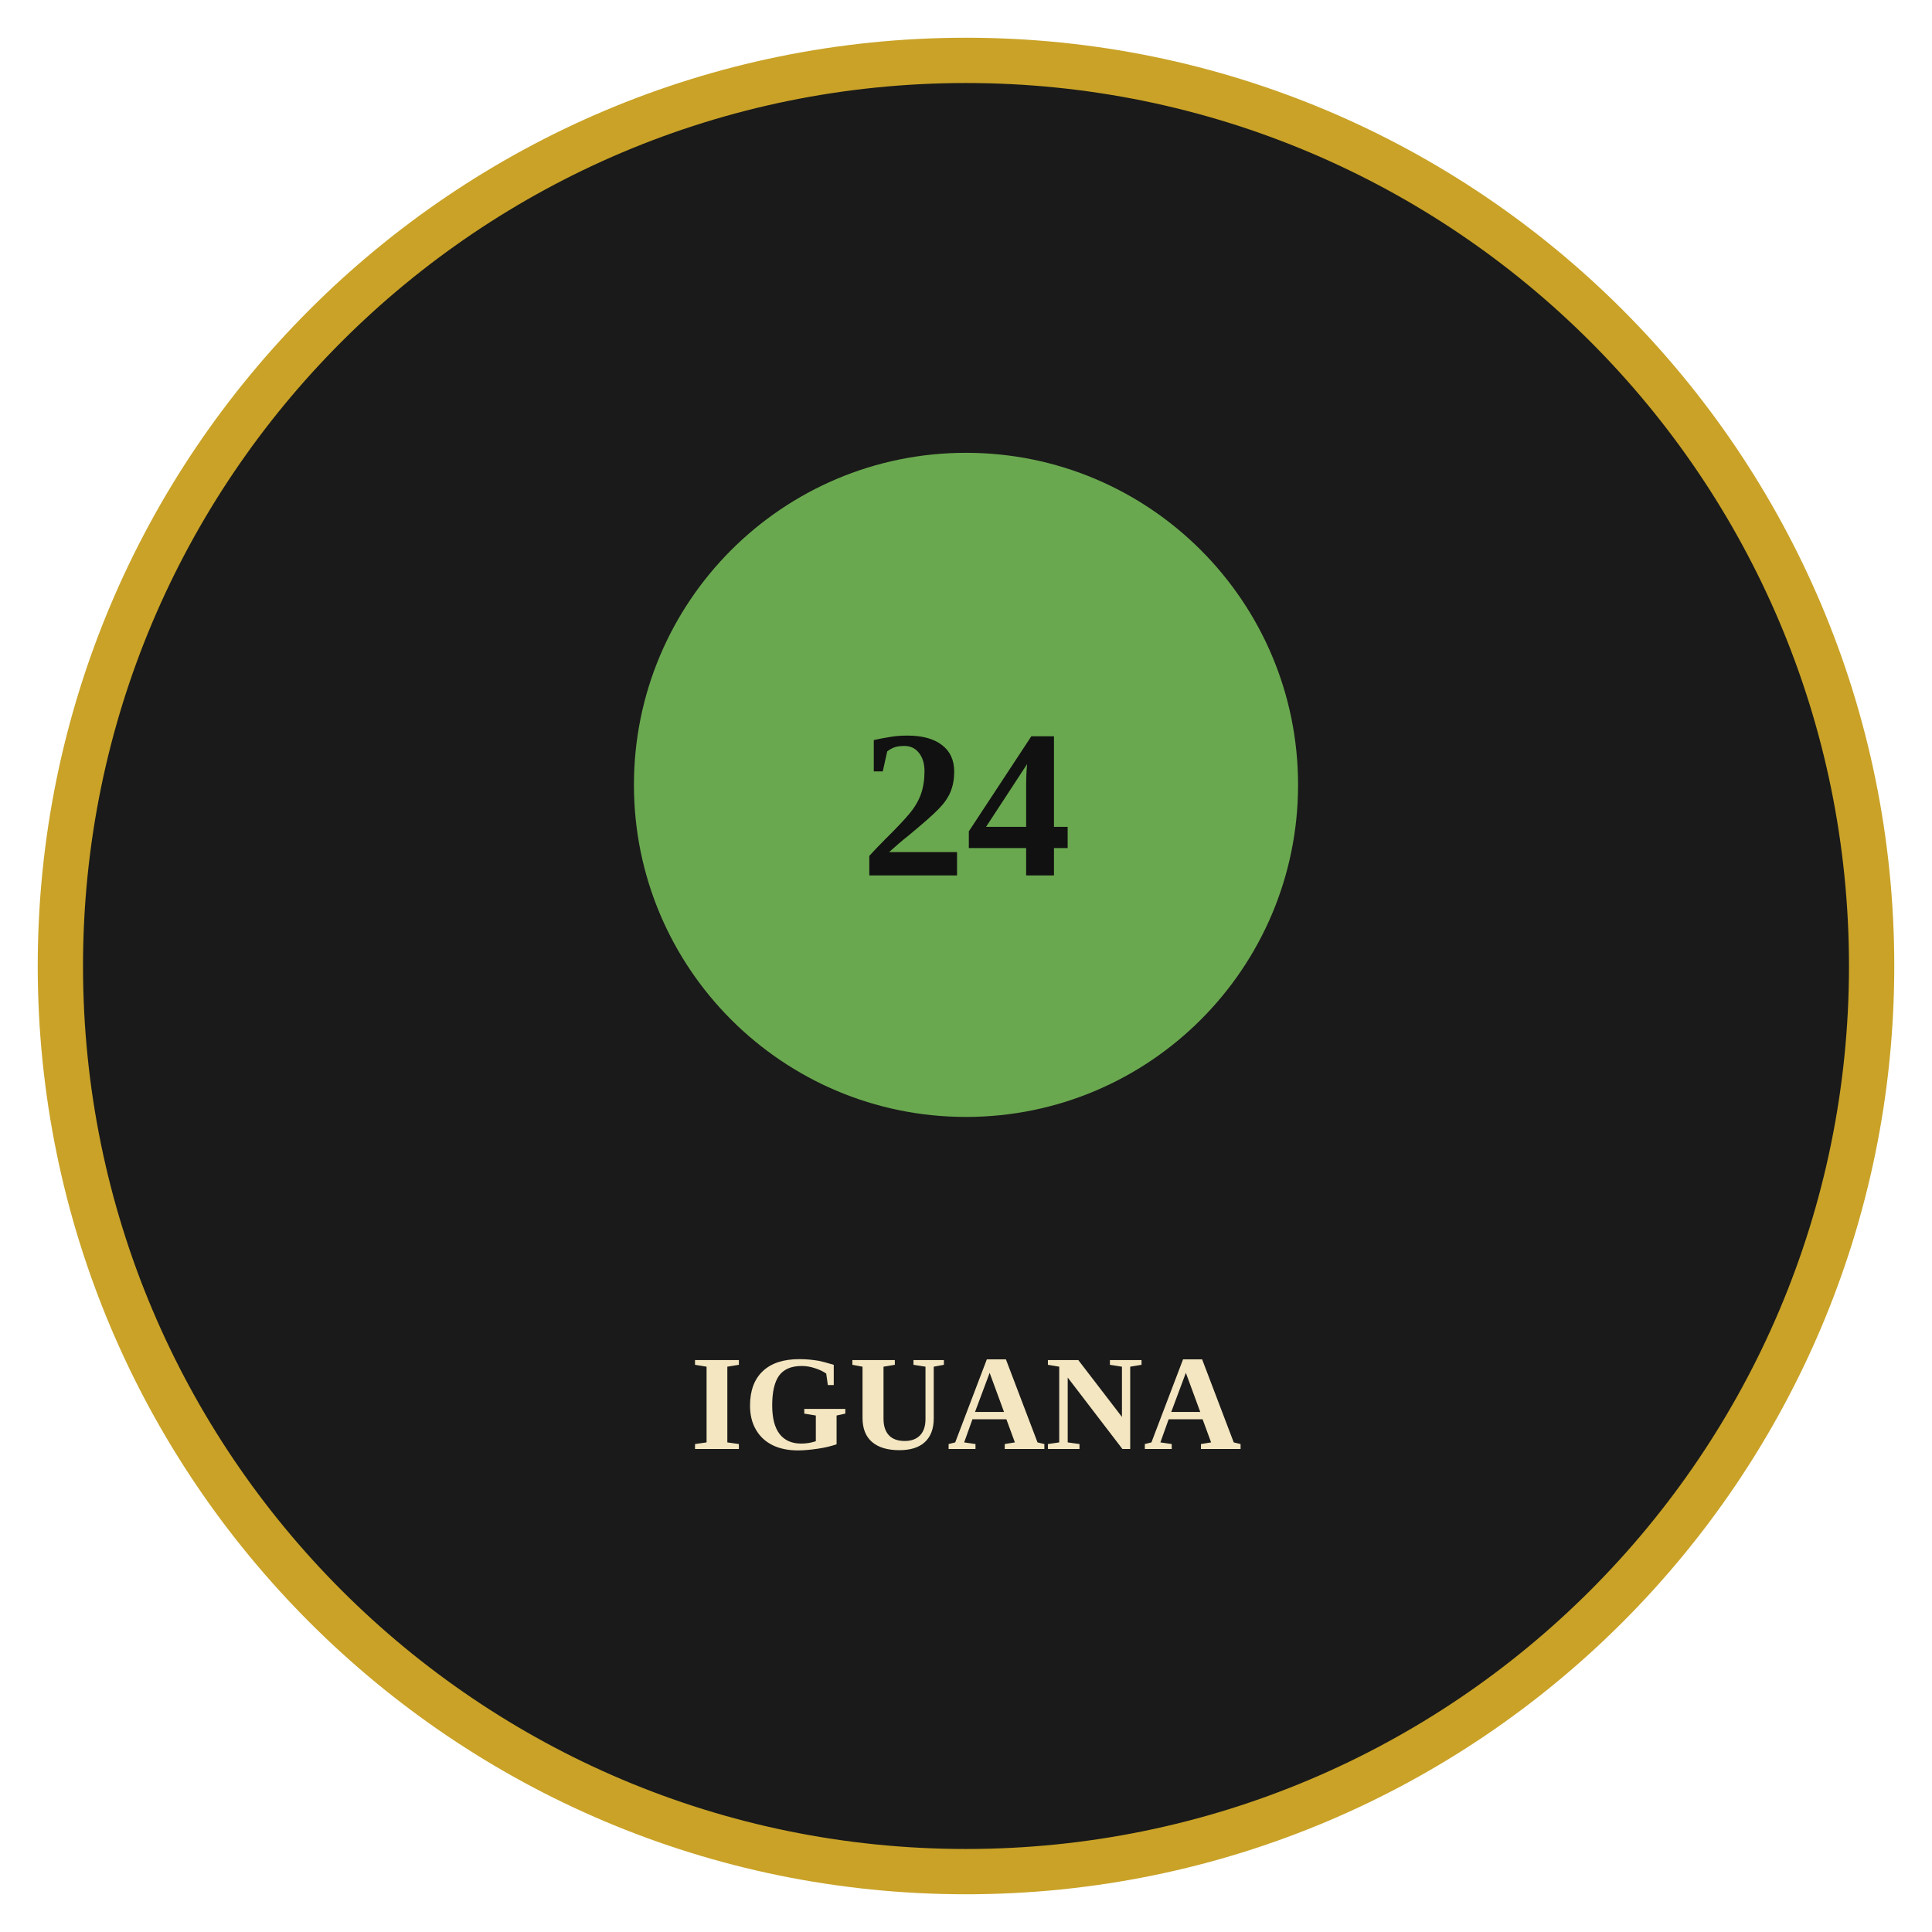
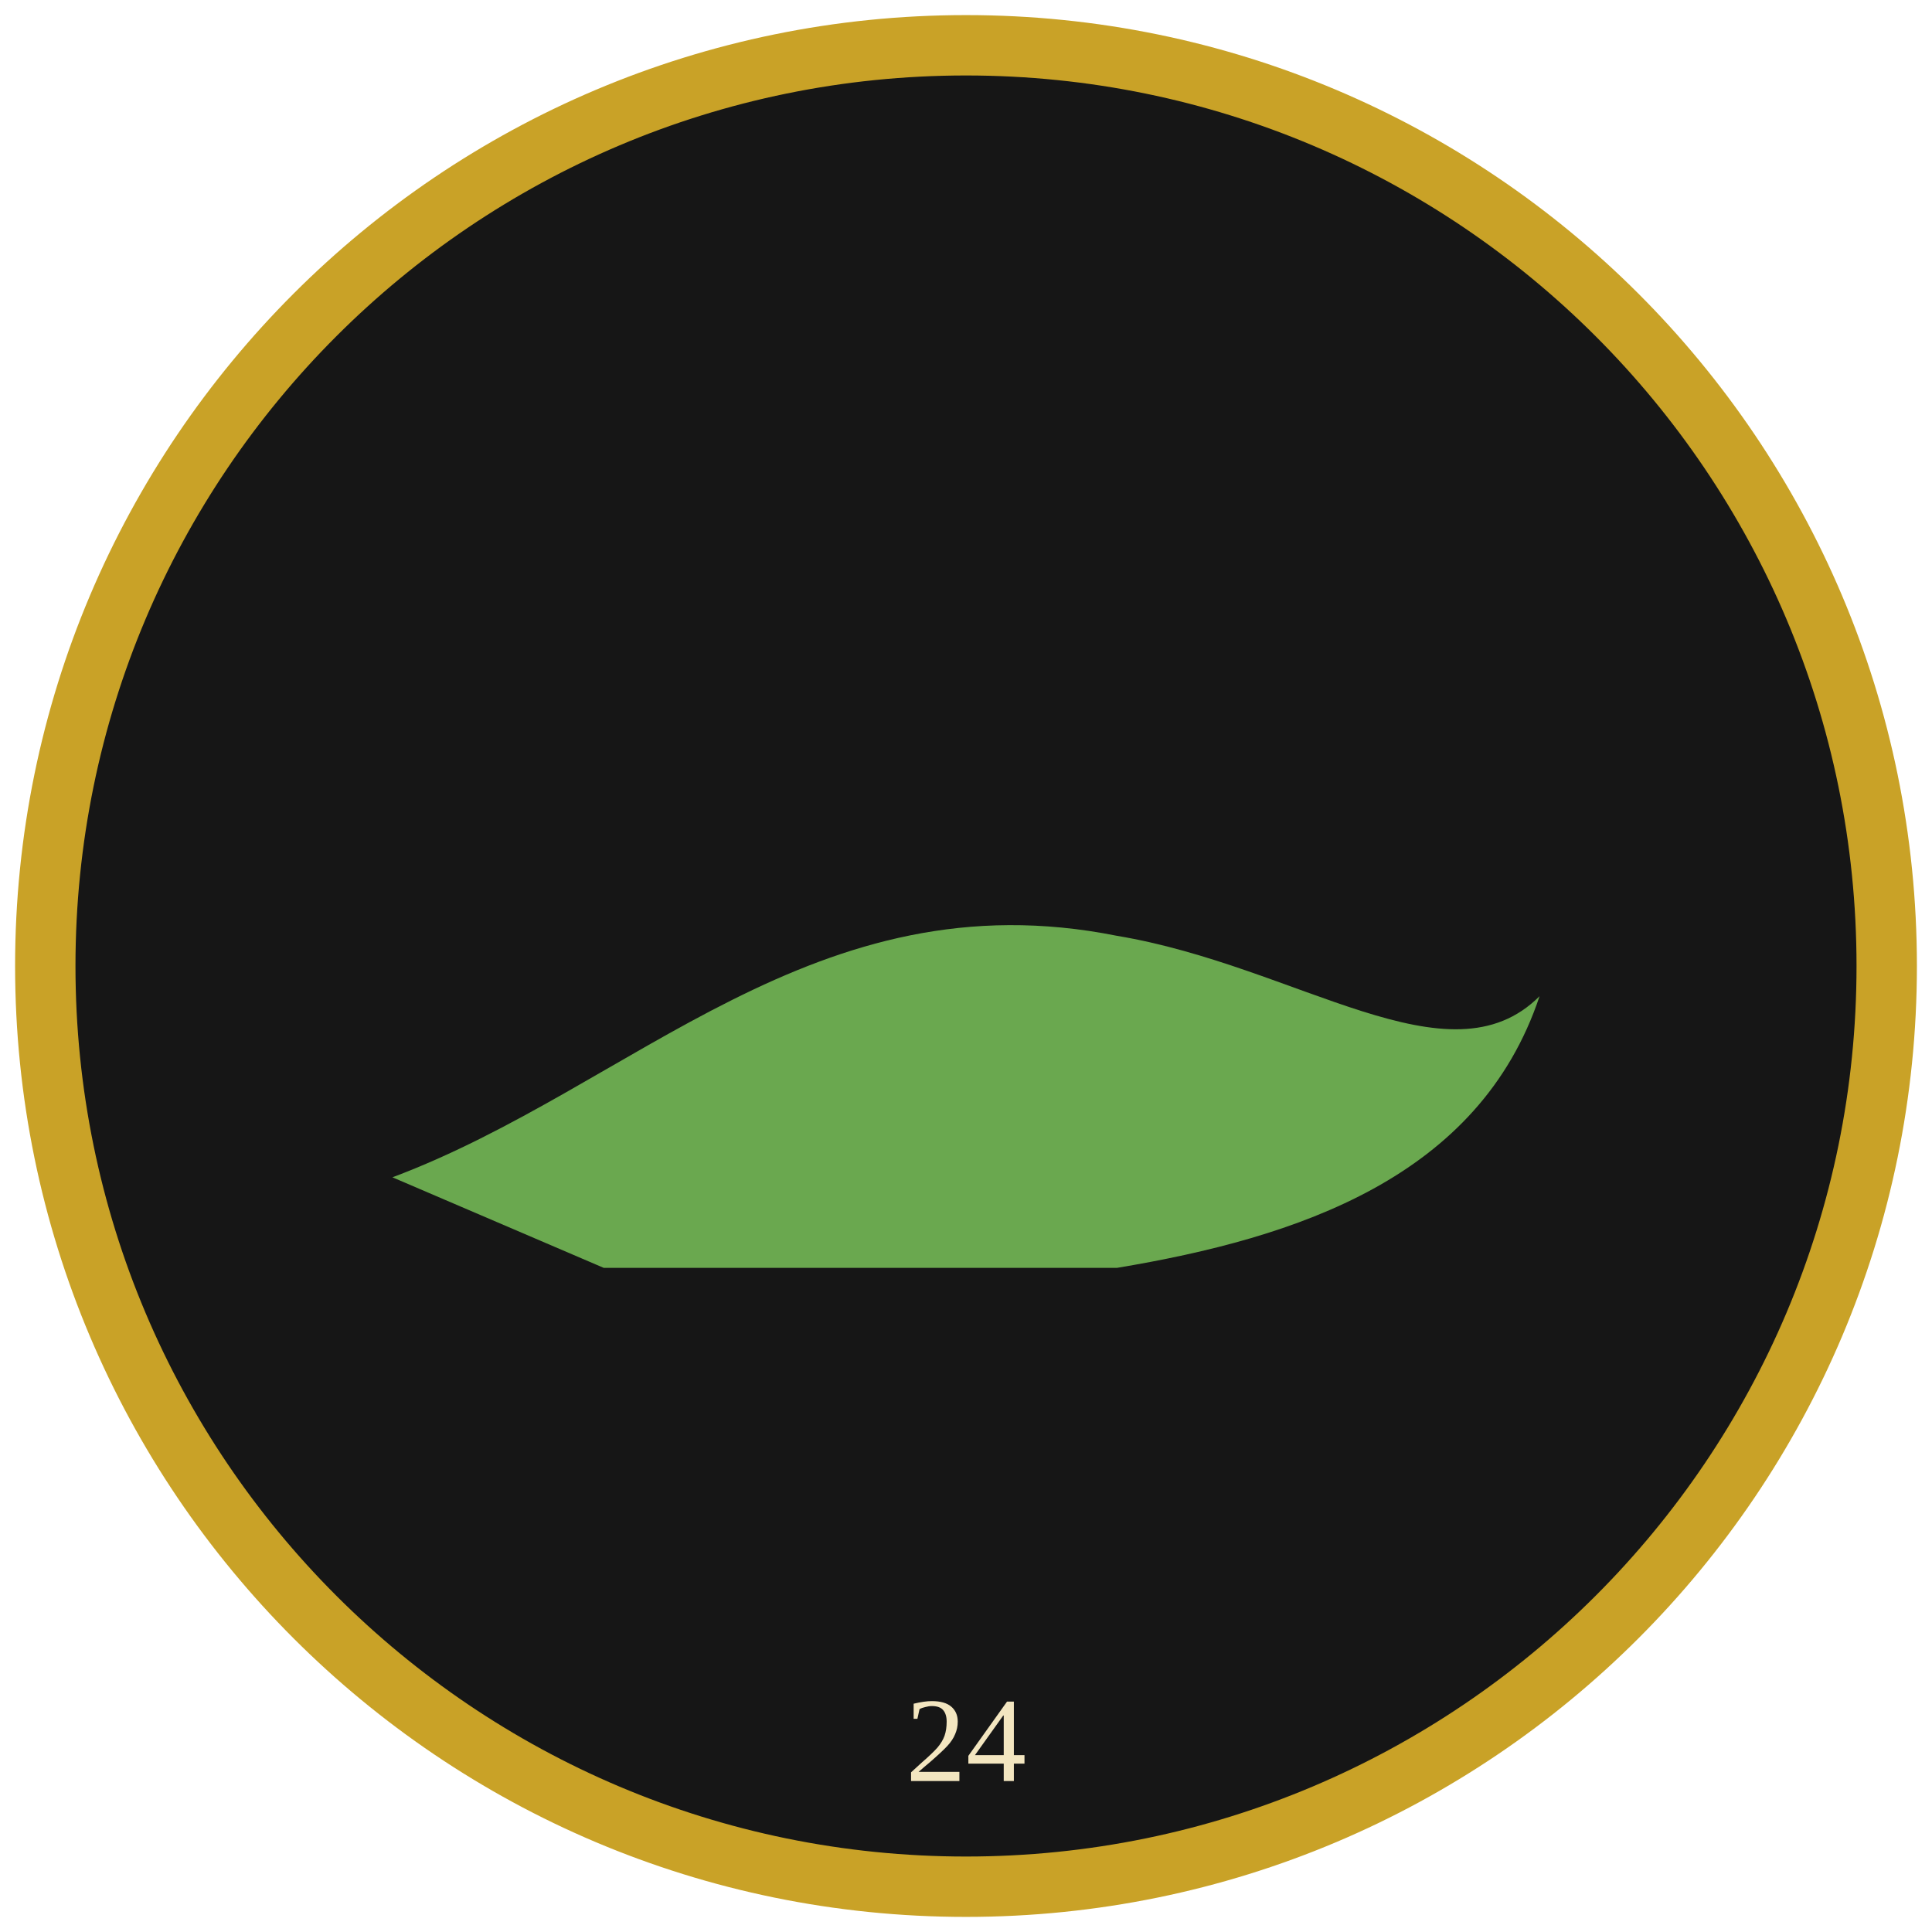
- <svg xmlns="http://www.w3.org/2000/svg" viewBox="0 0 128 128">
-   <circle cx="64" cy="64" r="60" fill="#1a1a1a" stroke="#c9a227" stroke-width="3" />
-   <circle cx="64" cy="52" r="22" fill="#6aa84f" />
-   <text x="64" y="58" text-anchor="middle" font-size="14" font-weight="800" fill="#111">24</text>
-   <text x="64" y="96" text-anchor="middle" font-size="9" font-weight="700" fill="#f3e6c0">IGUANA</text>
+ <svg xmlns="http://www.w3.org/2000/svg" width="64" height="64" viewBox="0 0 128 128">
+   <circle cx="64" cy="64" r="61" fill="#161616" stroke="#c9a227" stroke-width="4" />
+   <path d="M26 78c16-6 28-20 48-16 12 2 22 10 28 4-4 12-16 16-28 18H40z" fill="#6aa84f" />
+   <text x="64" y="118" text-anchor="middle" font-size="8" fill="#f3e6c0">24</text>
</svg>
